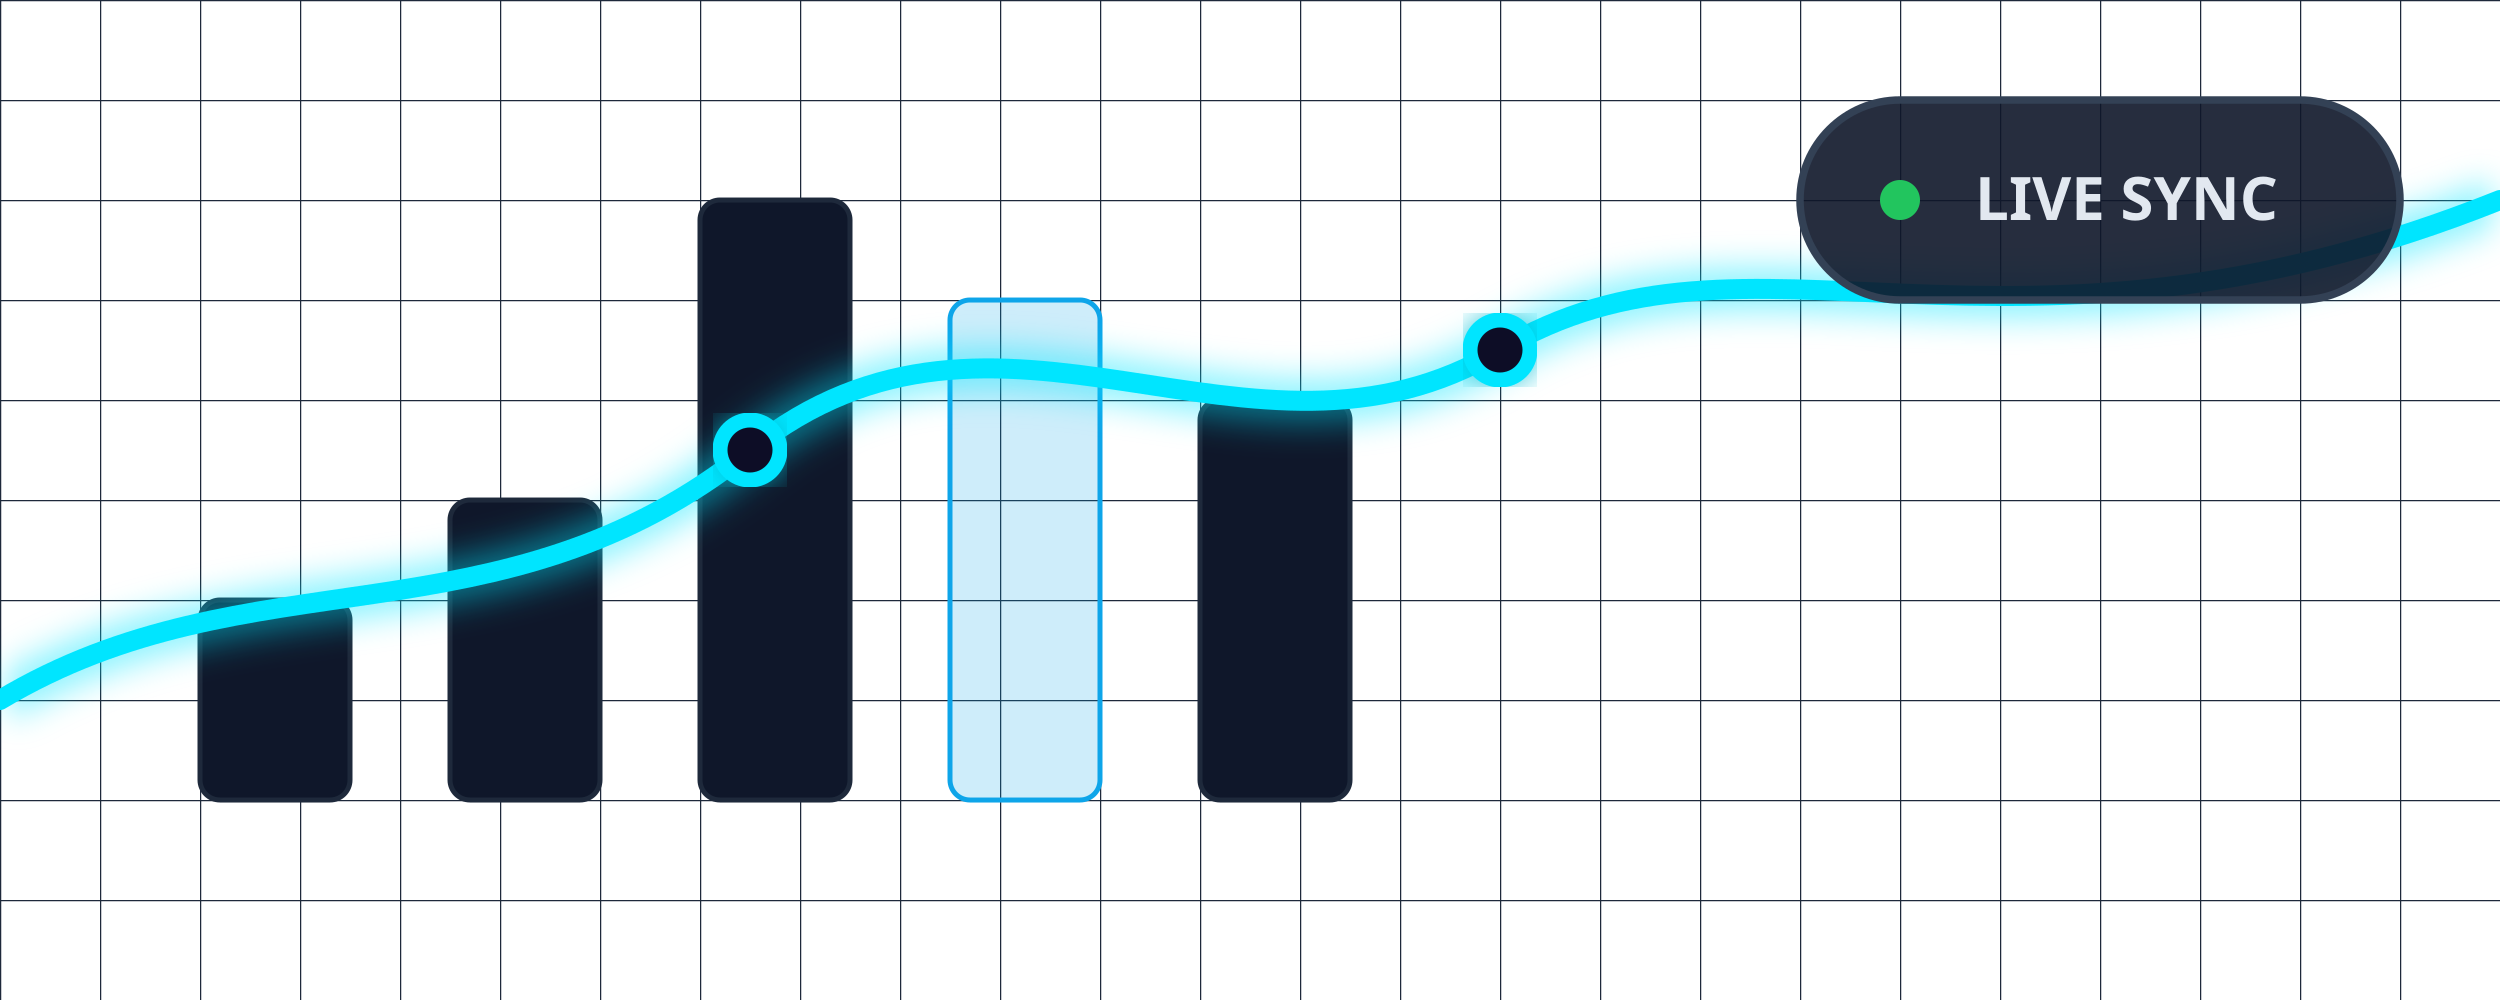
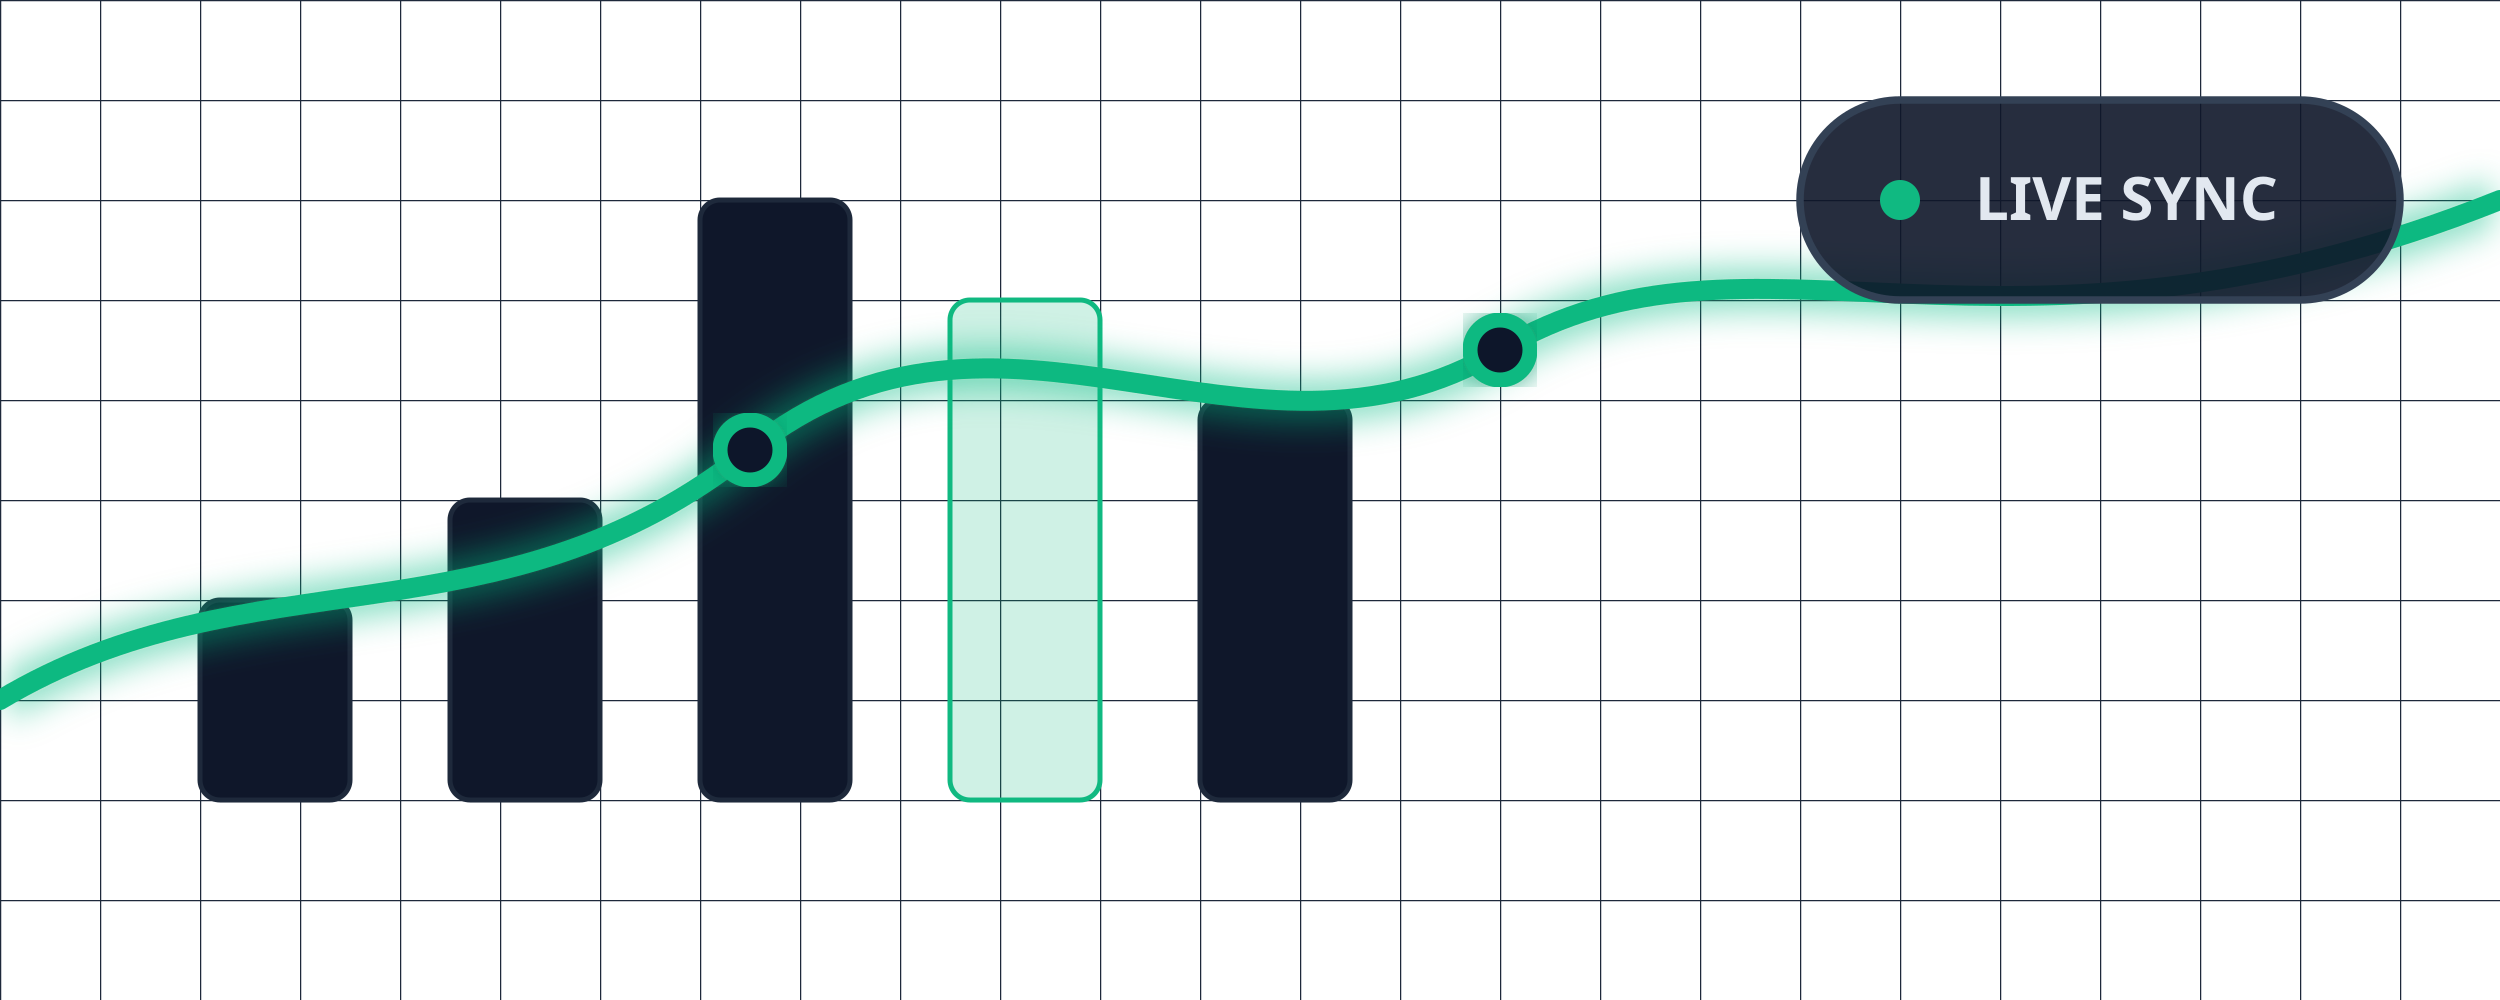
<svg xmlns="http://www.w3.org/2000/svg" viewBox="0 0 500 200" fill="none">
  <defs>
    <pattern id="graphGrid" width="20" height="20" patternUnits="userSpaceOnUse">
      <path d="M 20 0 L 0 0 0 20" fill="none" stroke="#1E293B" stroke-width="0.5" />
    </pattern>
    <filter id="lineGlow">
      <feGaussianBlur stdDeviation="4" result="blur" />
      <feComposite in="SourceGraphic" in2="blur" operator="over" />
    </filter>
  </defs>
  <rect width="500" height="200" fill="url(#graphGrid)" />
  <g transform="translate(40, 160) scale(1, -1)">
    <rect x="0" y="0" width="30" height="40" rx="4" fill="#0F172A" stroke="#1E293B">
      <animate attributeName="height" values="40;80;40" dur="3s" repeatCount="indefinite" />
    </rect>
    <rect x="50" y="0" width="30" height="60" rx="4" fill="#0F172A" stroke="#1E293B">
      <animate attributeName="height" values="60;100;60" dur="4s" repeatCount="indefinite" />
    </rect>
    <rect x="100" y="0" width="30" height="120" rx="4" fill="#0F172A" stroke="#1E293B">
      <animate attributeName="height" values="120;150;120" dur="3.5s" repeatCount="indefinite" />
    </rect>
-     <rect x="150" y="0" width="30" height="100" rx="4" fill="#0EA5E9" fill-opacity="0.2" stroke="#0EA5E9">
+     <rect x="150" y="0" width="30" height="100" rx="4" fill="#10b981" fill-opacity="0.2" stroke="#10b981">
      <animate attributeName="height" values="100;140;100" dur="2.5s" repeatCount="indefinite" />
    </rect>
    <rect x="200" y="0" width="30" height="80" rx="4" fill="#0F172A" stroke="#1E293B">
      <animate attributeName="height" values="80;40;80" dur="4s" repeatCount="indefinite" />
    </rect>
  </g>
-   <path d="M 0 140 C 50 110, 100 130, 150 90 C 200 50, 250 100, 300 70 C 350 40, 400 80, 500 40" fill="none" stroke="#00E5FF" stroke-width="4" filter="url(#lineGlow)" stroke-linecap="round">
+   <path d="M 0 140 C 50 110, 100 130, 150 90 C 200 50, 250 100, 300 70 C 350 40, 400 80, 500 40" fill="none" stroke="#10b981" stroke-width="4" filter="url(#lineGlow)" stroke-linecap="round">
    <animate attributeName="stroke-dasharray" values="0,1000;1000,0" dur="4s" repeatCount="indefinite" />
  </path>
-   <circle cx="150" cy="90" r="6" fill="#0A1128" stroke="#00E5FF" stroke-width="3" filter="url(#lineGlow)" />
-   <circle cx="300" cy="70" r="6" fill="#0A1128" stroke="#00E5FF" stroke-width="3" filter="url(#lineGlow)" />
+   <circle cx="150" cy="90" r="6" fill="#0f172a" stroke="#10b981" stroke-width="3" filter="url(#lineGlow)" />
+   <circle cx="300" cy="70" r="6" fill="#0f172a" stroke="#10b981" stroke-width="3" filter="url(#lineGlow)" />
  <rect x="360" y="20" width="120" height="40" rx="20" fill="#0F172A" fill-opacity="0.9" stroke="#334155" stroke-width="1.5" />
-   <circle cx="380" cy="40" r="4" fill="#22C55E">
+   <circle cx="380" cy="40" r="4" fill="#10b981">
    <animate attributeName="opacity" values="0;1;0" dur="1.5s" repeatCount="indefinite" />
  </circle>
  <text x="395" y="44" fill="#E2E8F0" font-family="sans-serif" font-size="12" font-weight="600">LIVE SYNC</text>
</svg>
